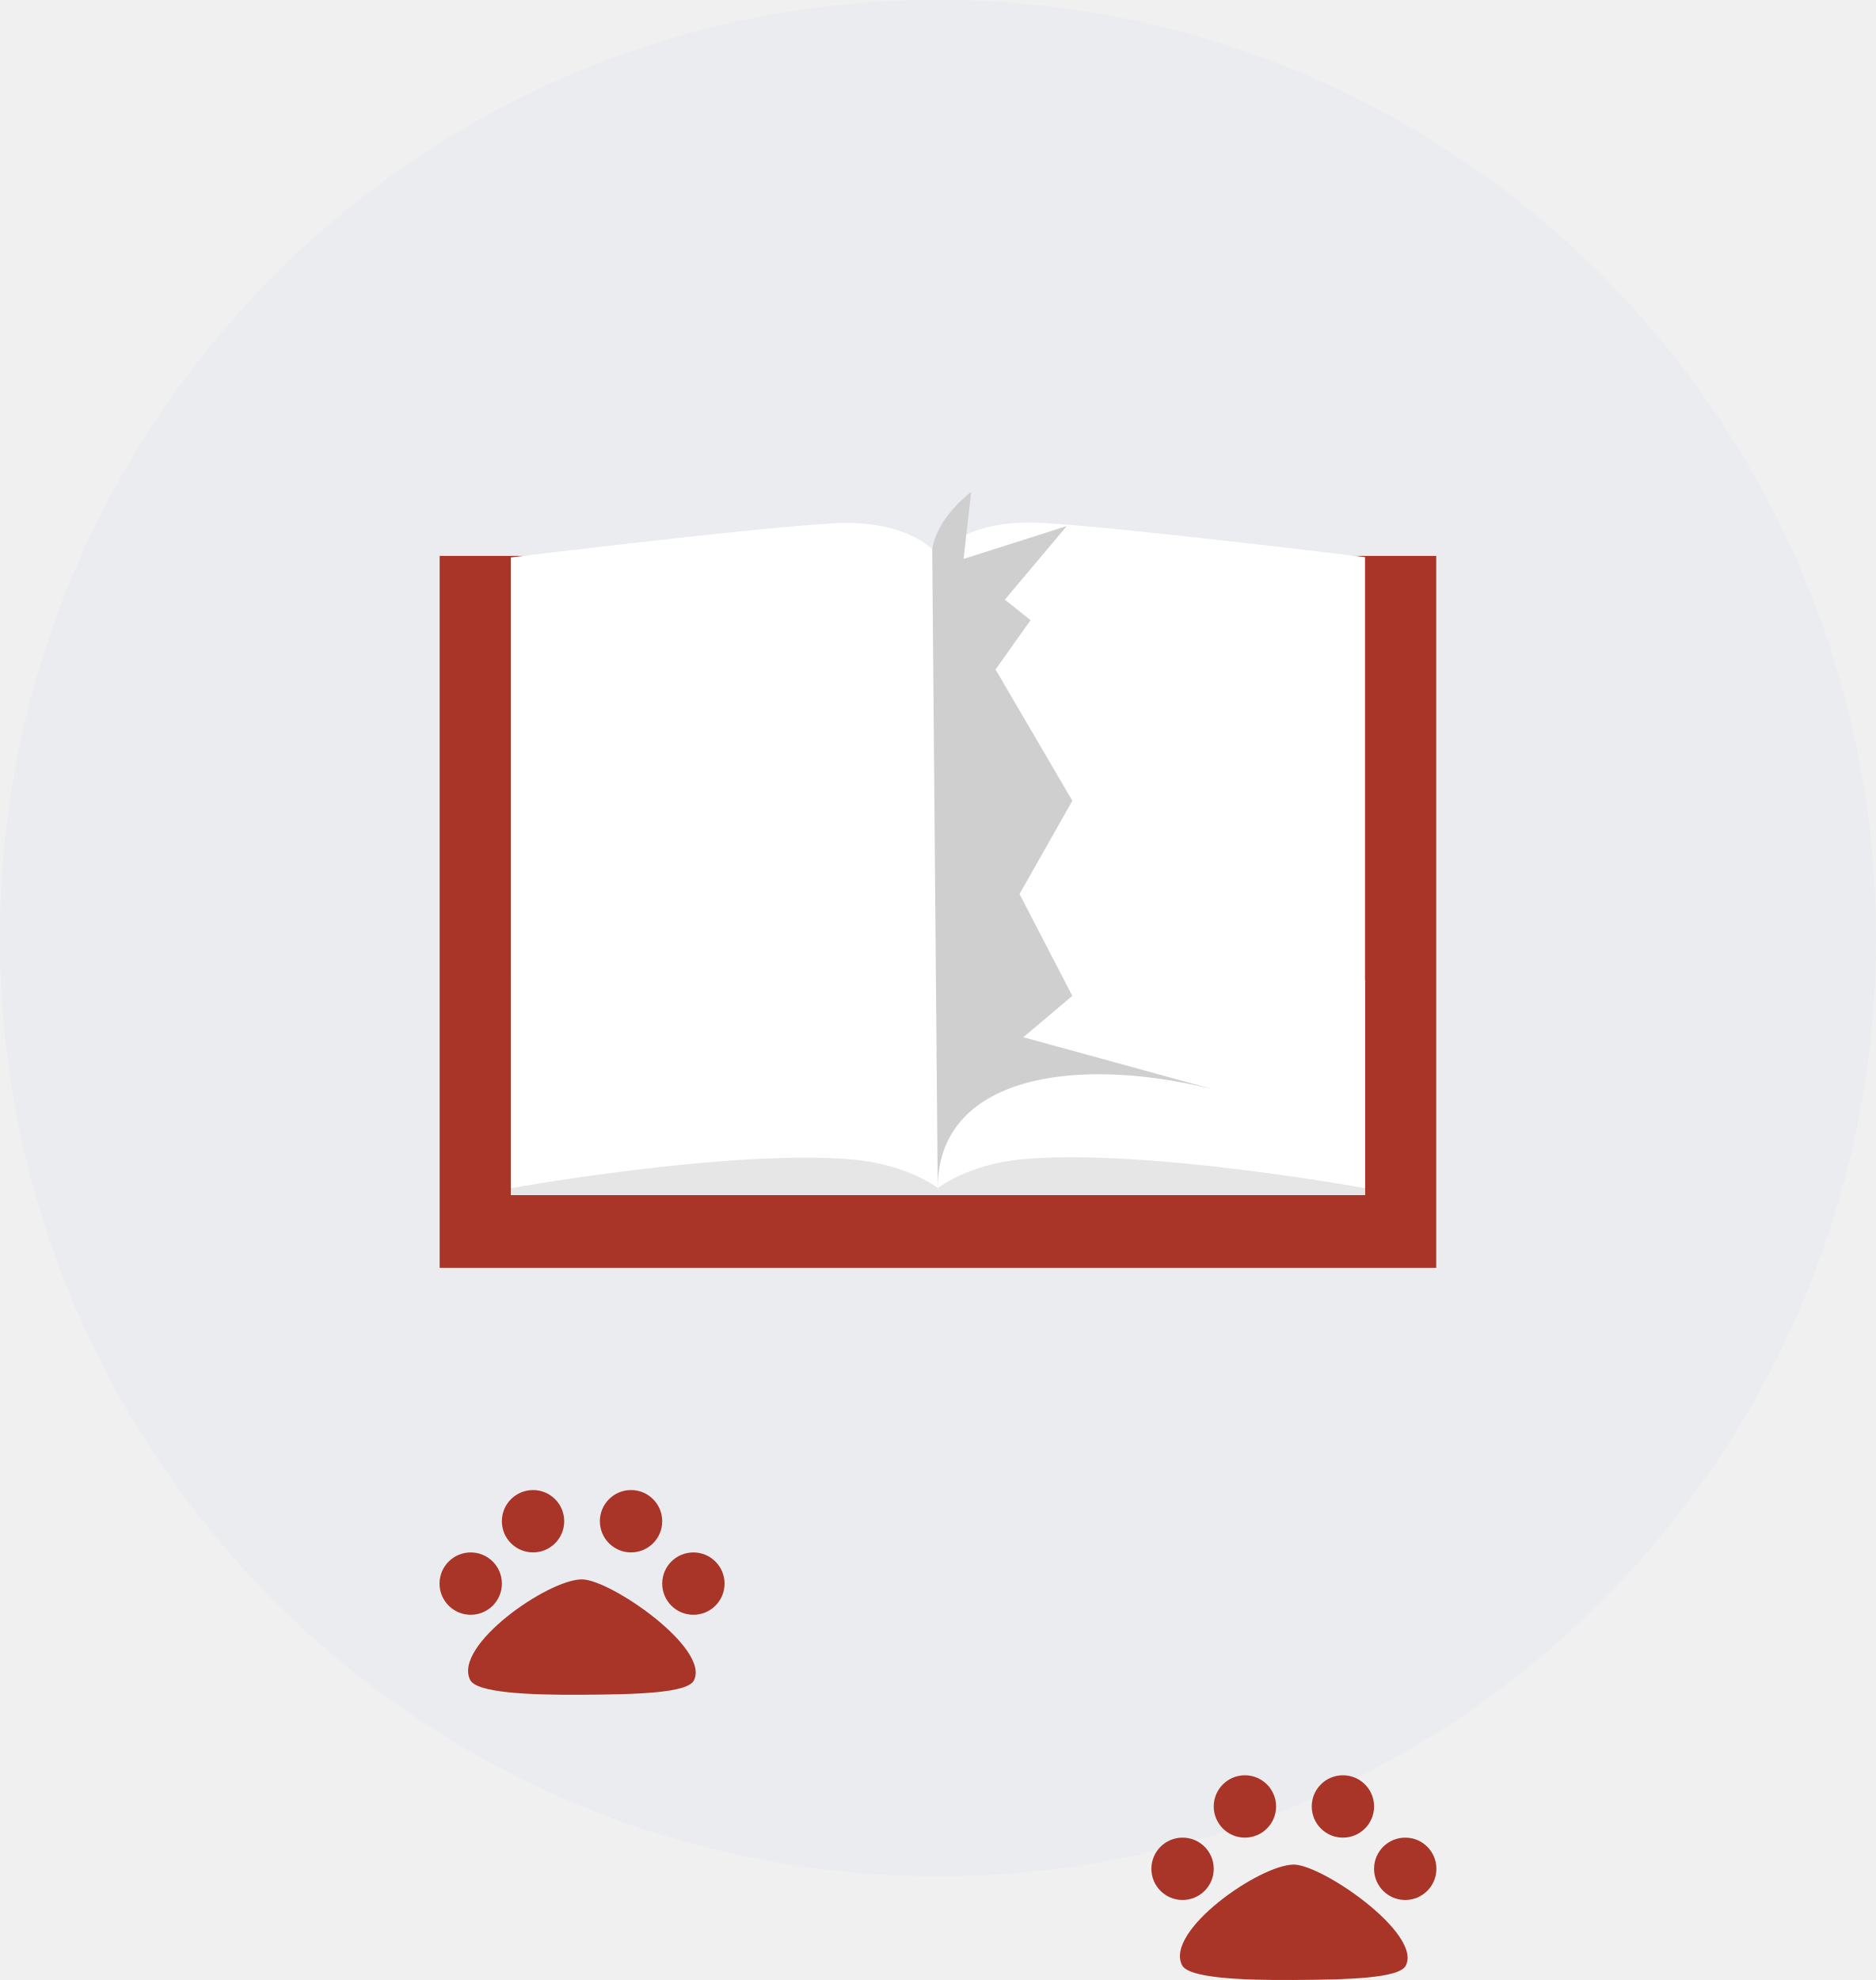
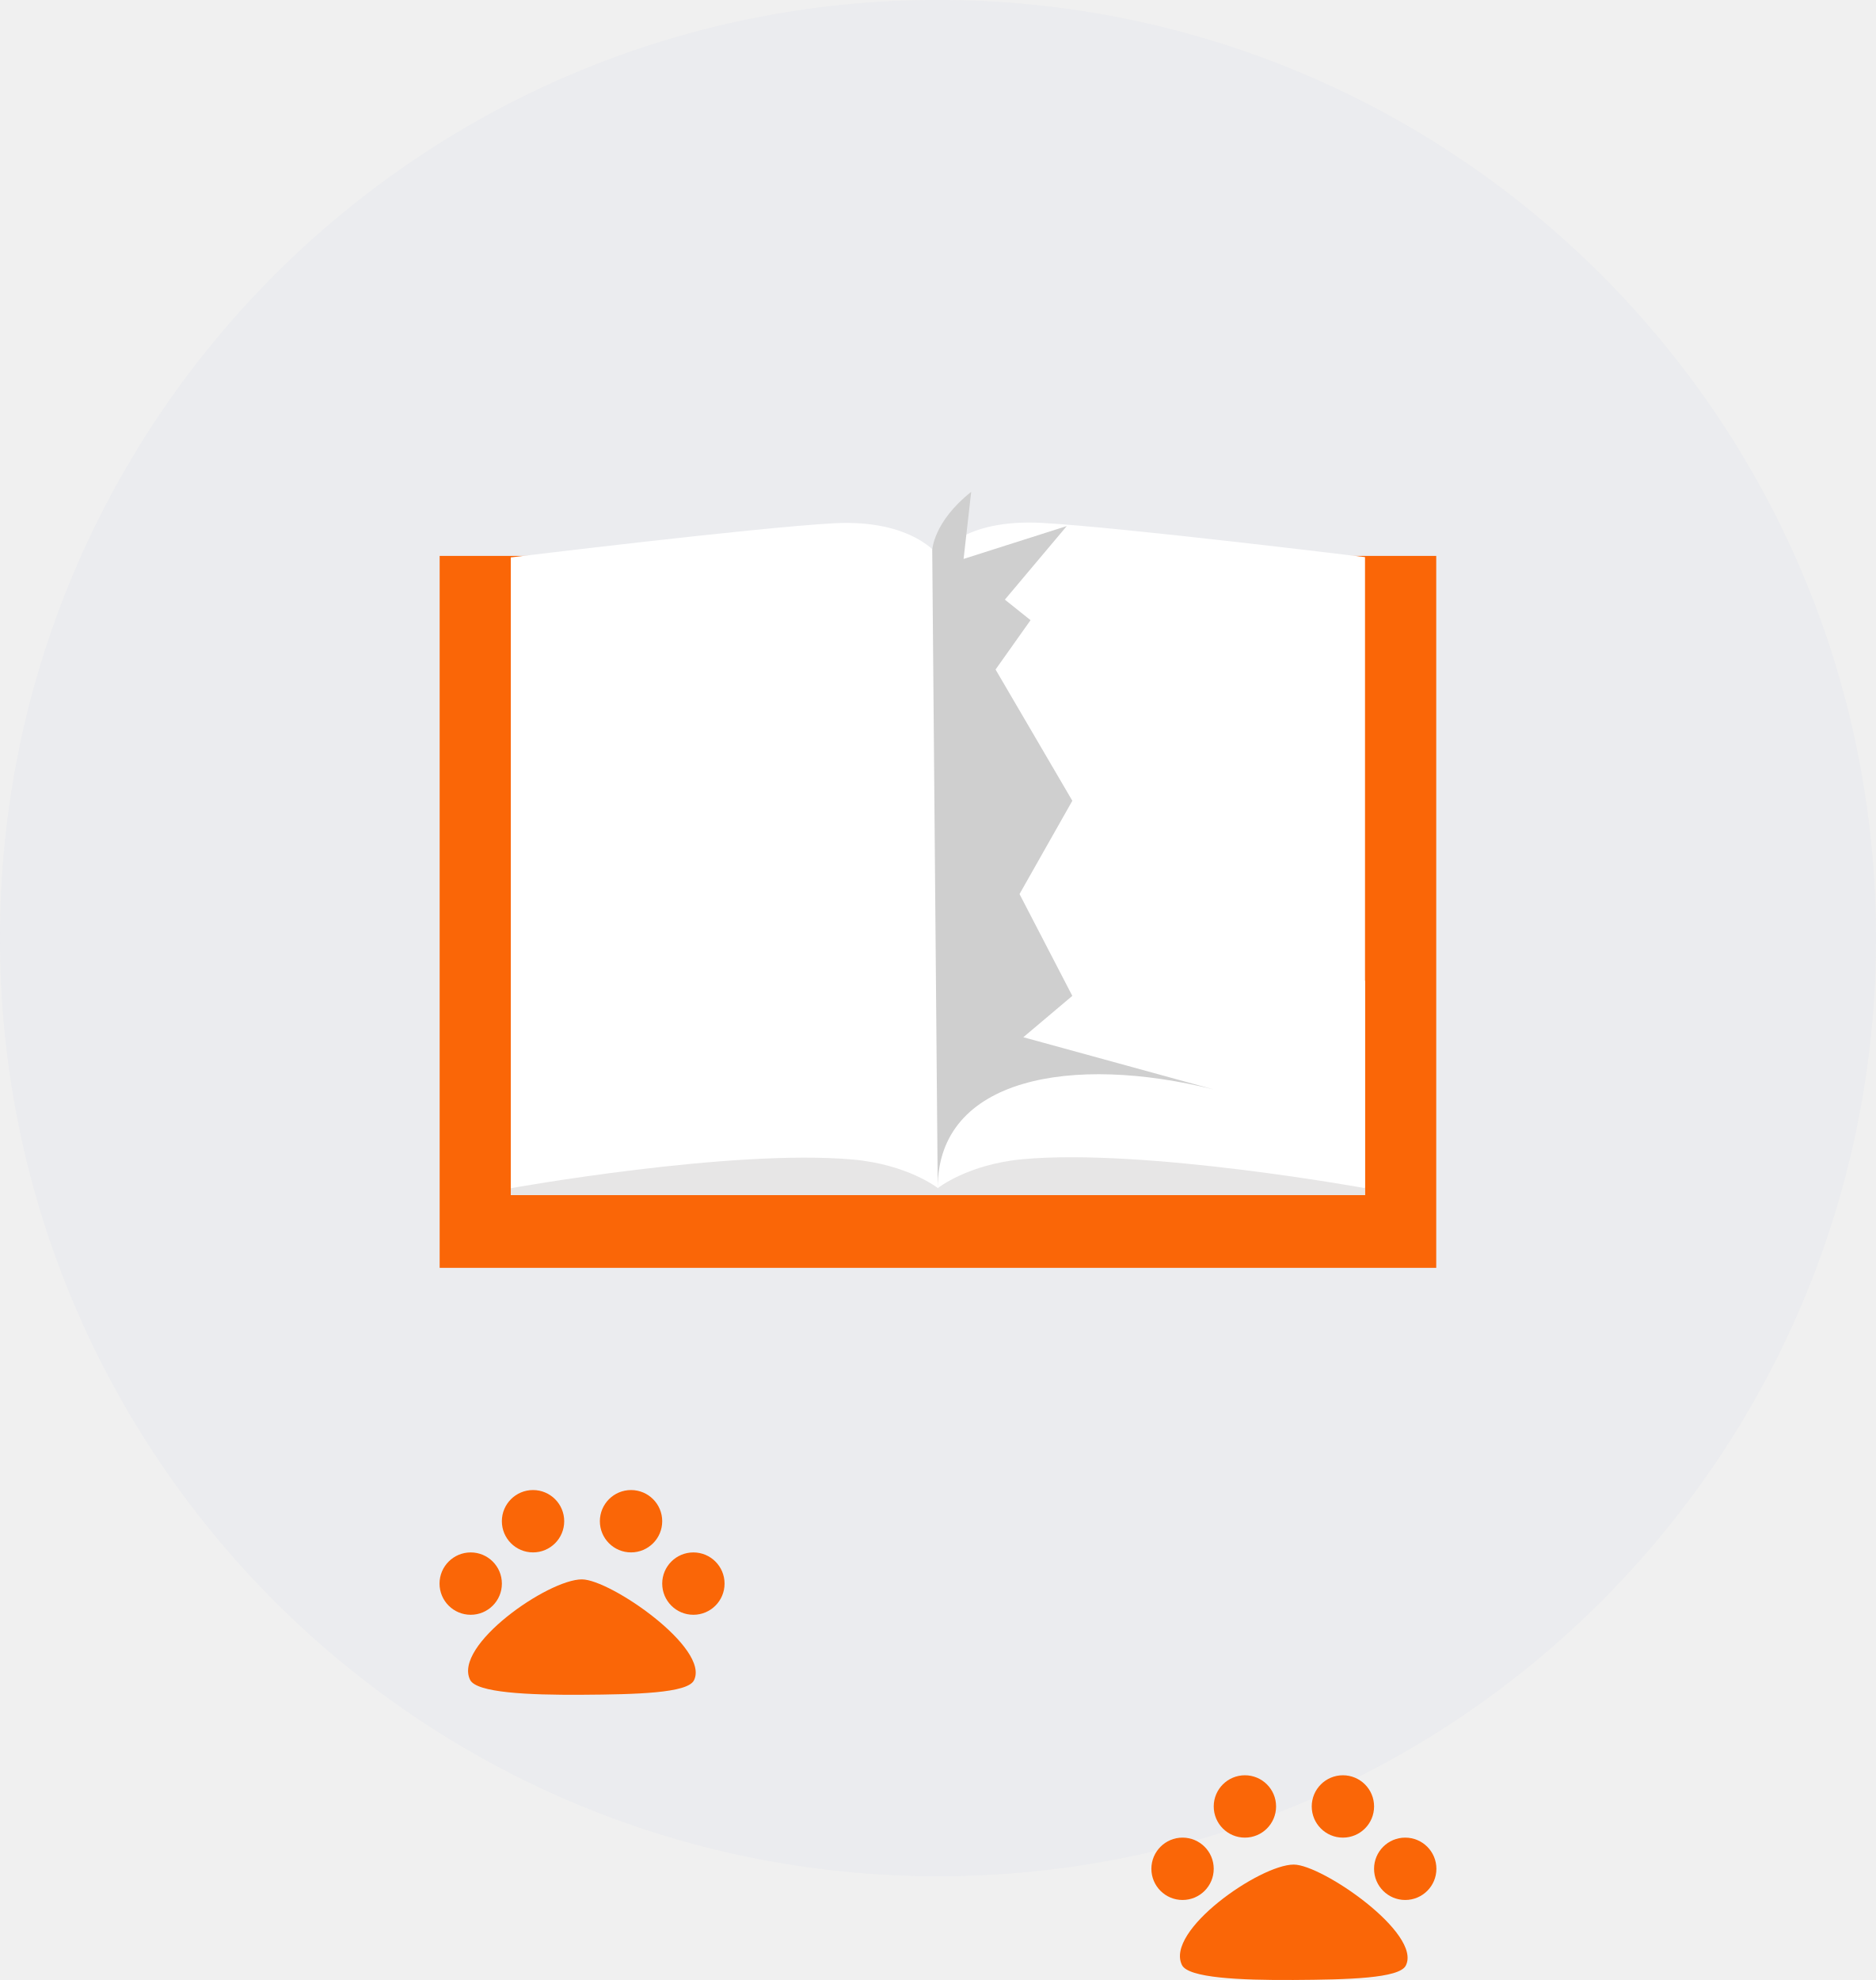
<svg xmlns="http://www.w3.org/2000/svg" width="777.5" height="820.52" viewBox="0 0 777.5 820.52">
  <g>
    <g>
      <circle cx="388.75" cy="388.75" r="388.75" fill="#798ed2" opacity="0.05" />
-       <rect x="182.22" y="230.37" width="413.04" height="295.03" fill="#a93529" />
+       <rect x="182.22" y="230.37" width="413.04" height="295.03" fill="#FA6607" />
      <path d="M389.5,229.95s9.34-15.08,42.47-13.25,133.77,14.17,133.77,14.17V492.25s-91.3-16.45-141.84-11.88c-22.82,2.06-35.25,11.88-35.25,11.88S390.13,230.63,389.5,229.95Z" fill="#fff" />
      <path d="M389.18,230.52s-10.59-15.5-43.72-13.67S211.7,231,211.7,231V492.41S303,476,353.53,480.52c22.82,2.06,35.25,11.88,35.25,11.88S388.54,231.2,389.18,230.52Z" fill="#fff" />
      <path d="M388.78,487.15v5.26s0-1.88,0-5.26Z" fill="#e9e6d9" />
      <g>
-         <circle cx="195.09" cy="656.25" r="12.92" fill="#a93529" />
-         <path d="M194.85,696.16c2.64,5.28,23.77,6.3,46.21,6.16,22.66-.14,43.81-.66,46.53-5.94,6.85-13.27-34.66-41.88-46.42-41.88C227.16,654.5,187.73,681.91,194.85,696.16Z" fill="#a93529" />
-         <circle cx="220.92" cy="630.4" r="12.92" fill="#a93529" />
-         <circle cx="261.54" cy="630.4" r="12.92" fill="#a93529" />
-         <circle cx="287.38" cy="656.25" r="12.92" fill="#a93529" />
+         <circle cx="195.09" cy="656.25" r="12.92" fill="#FA6607" />
+         <path d="M194.85,696.16c2.64,5.28,23.77,6.3,46.21,6.16,22.66-.14,43.81-.66,46.53-5.94,6.85-13.27-34.66-41.88-46.42-41.88C227.16,654.5,187.73,681.91,194.85,696.16Z" fill="#FA6607" />
+         <circle cx="220.92" cy="630.4" r="12.92" fill="#FA6607" />
+         <circle cx="261.54" cy="630.4" r="12.92" fill="#FA6607" />
+         <circle cx="287.38" cy="656.25" r="12.92" fill="#FA6607" />
      </g>
      <g>
-         <circle cx="490.12" cy="774.44" r="12.92" fill="#a93529" />
-         <path d="M489.89,814.35c2.64,5.28,23.77,6.3,46.21,6.16,22.66-.14,43.81-.66,46.53-5.94,6.85-13.27-34.66-41.88-46.42-41.88C522.19,772.69,482.76,800.11,489.89,814.35Z" fill="#a93529" />
-         <circle cx="515.96" cy="748.6" r="12.92" fill="#a93529" />
-         <circle cx="556.58" cy="748.6" r="12.92" fill="#a93529" />
-         <circle cx="582.41" cy="774.44" r="12.92" fill="#a93529" />
+         <circle cx="490.12" cy="774.44" r="12.92" fill="#FA6607" />
+         <path d="M489.89,814.35c2.64,5.28,23.77,6.3,46.21,6.16,22.66-.14,43.81-.66,46.53-5.94,6.85-13.27-34.66-41.88-46.42-41.88C522.19,772.69,482.76,800.11,489.89,814.35Z" fill="#FA6607" />
+         <circle cx="515.96" cy="748.6" r="12.92" fill="#FA6607" />
+         <circle cx="556.58" cy="748.6" r="12.92" fill="#FA6607" />
+         <circle cx="582.41" cy="774.44" r="12.92" fill="#FA6607" />
      </g>
      <rect x="211.7" y="406.39" width="354.03" height="88.87" fill="#fff" />
      <path d="M502.94,451.45c-58.5-14.55-114.29-5-114.29,40.8L386.37,228s.41-11.71,16.15-24.17l-3.15,27.79L442.13,218l-25.65,30.49L427.12,257l-14.5,20.45,31.82,54.39L422.55,370.5l21.88,42.19-20.3,17.14Z" fill="#cfcfcf" />
      <path d="M353.53,480.52c22.82,2.06,35.25,11.88,35.25,11.88v2.86H211.7v-2.86S303,476,353.53,480.52Z" fill="#e7e6e6" />
      <path d="M423.89,480.38c-22.82,2.08-35.25,12-35.25,12v2.88H565.73v-2.88S474.43,475.76,423.89,480.38Z" fill="#e7e6e6" />
    </g>
  </g>
</svg>
